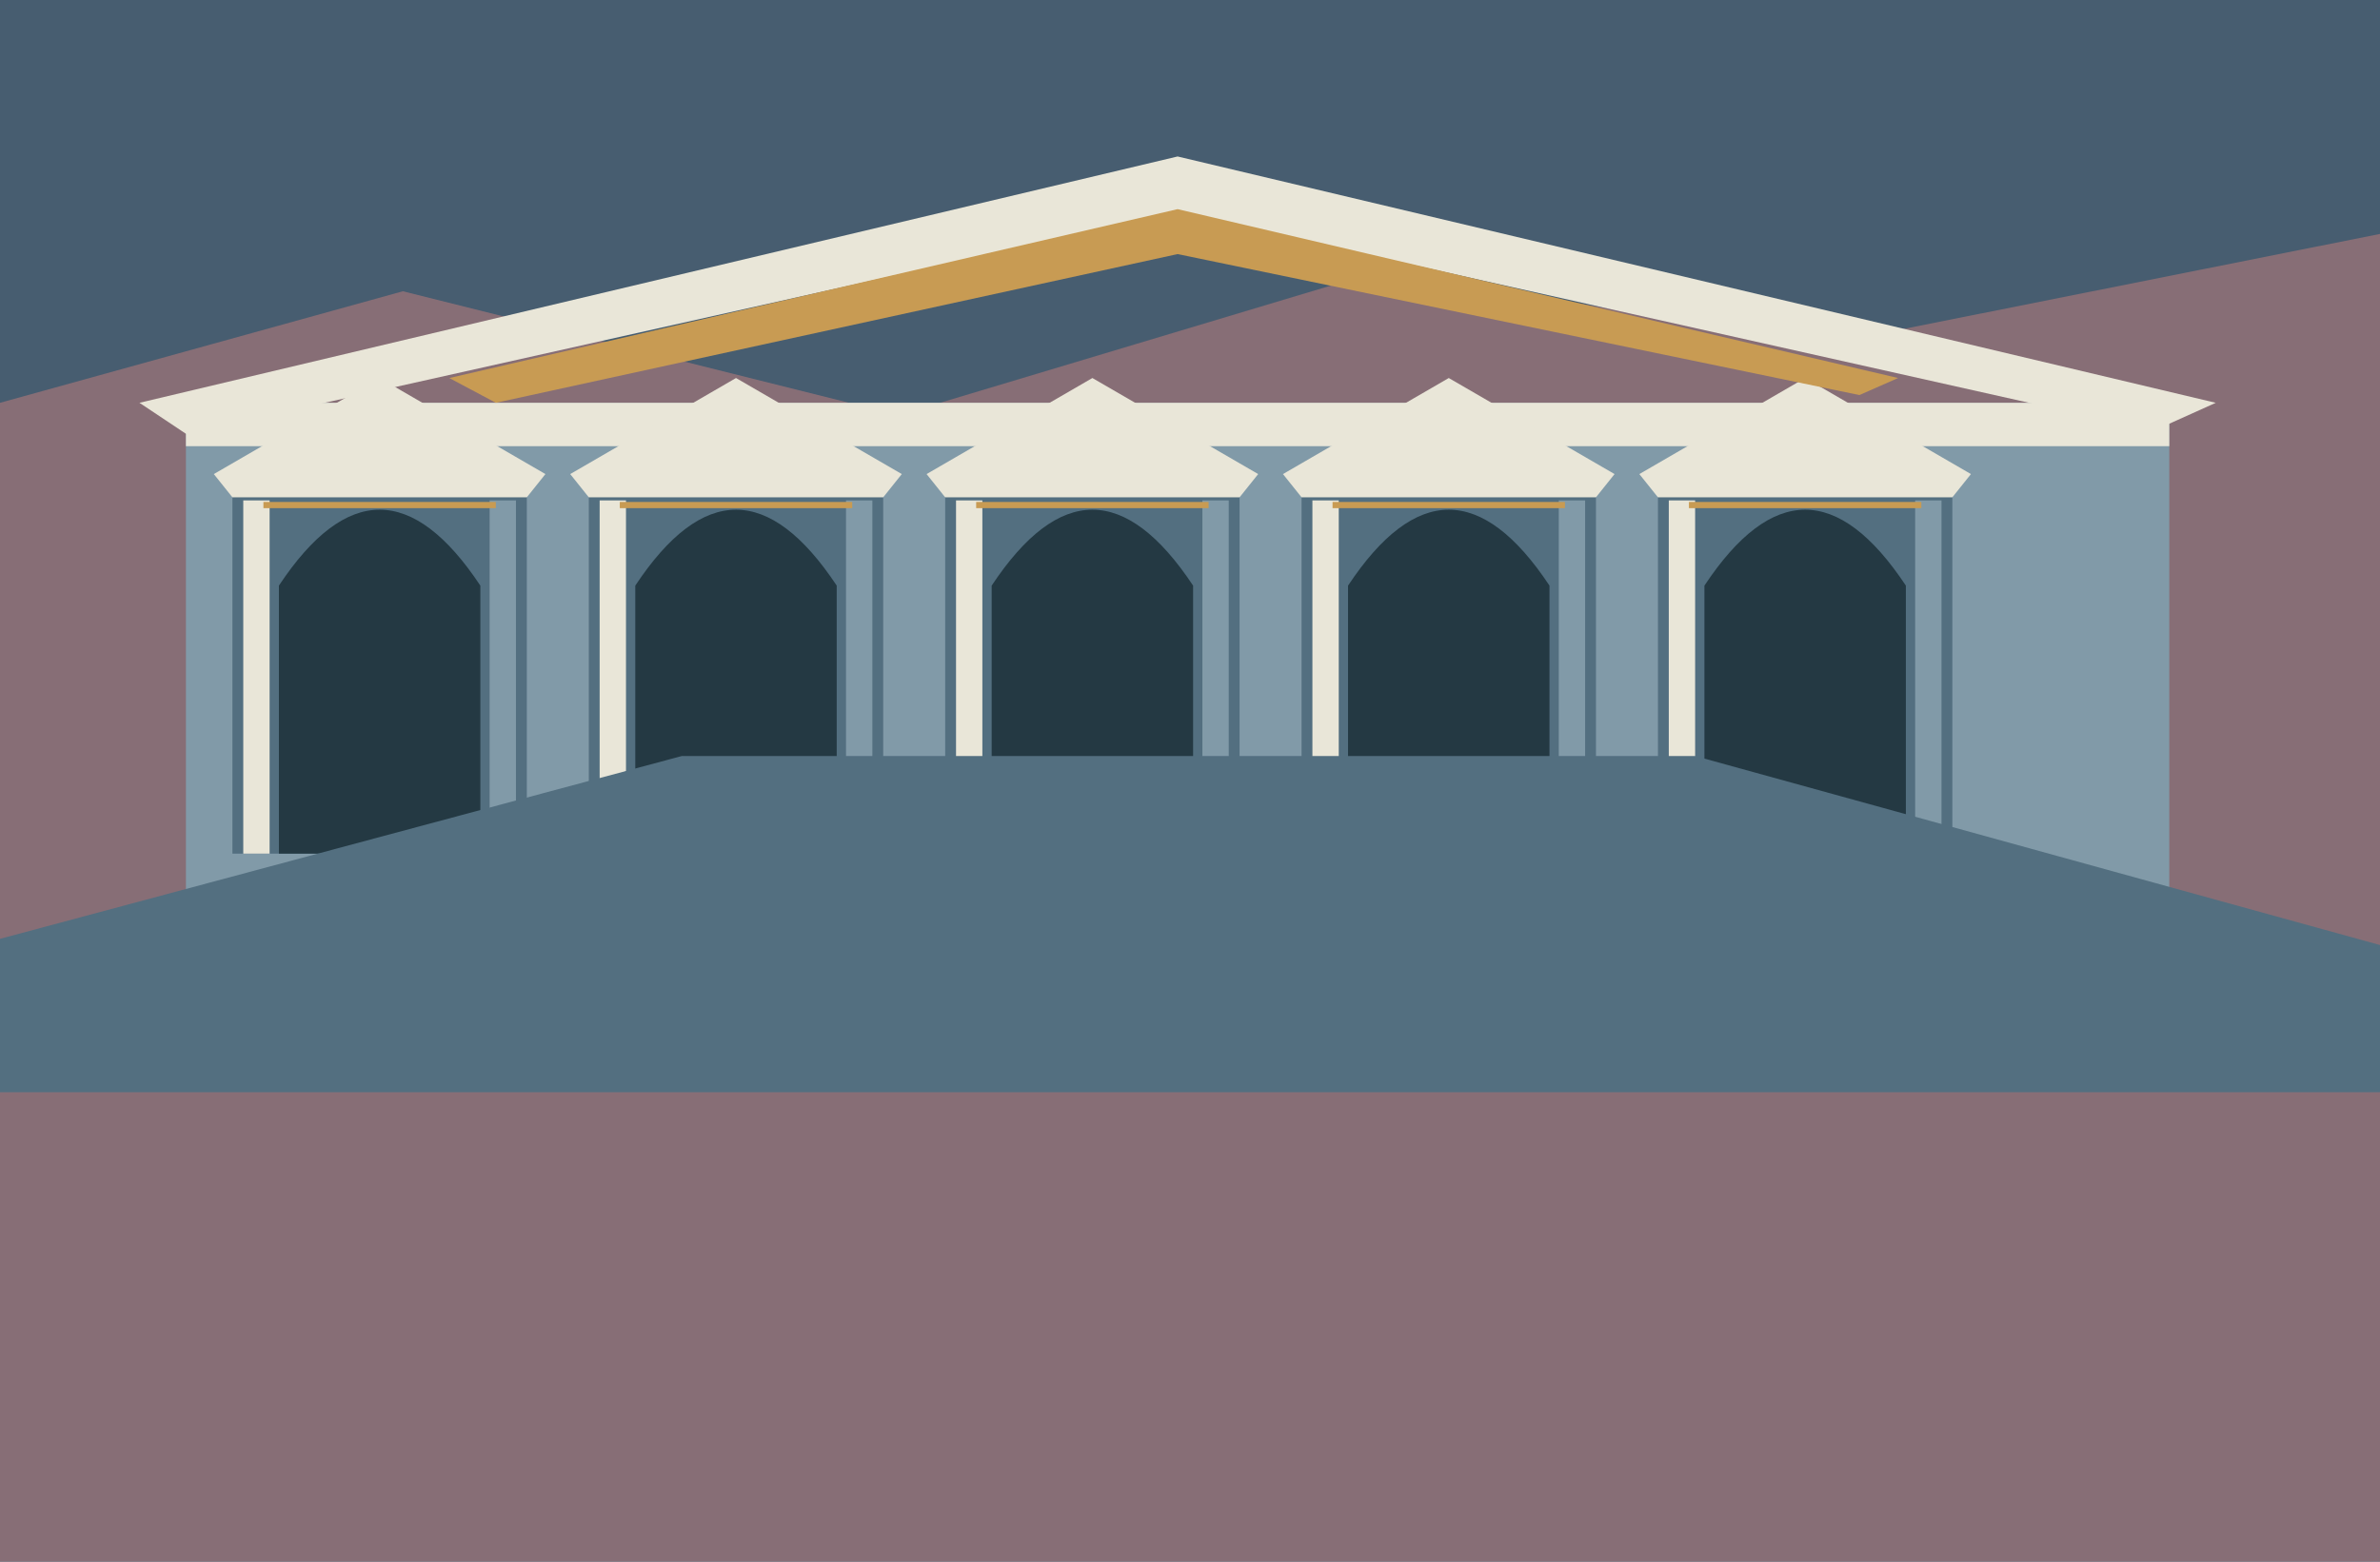
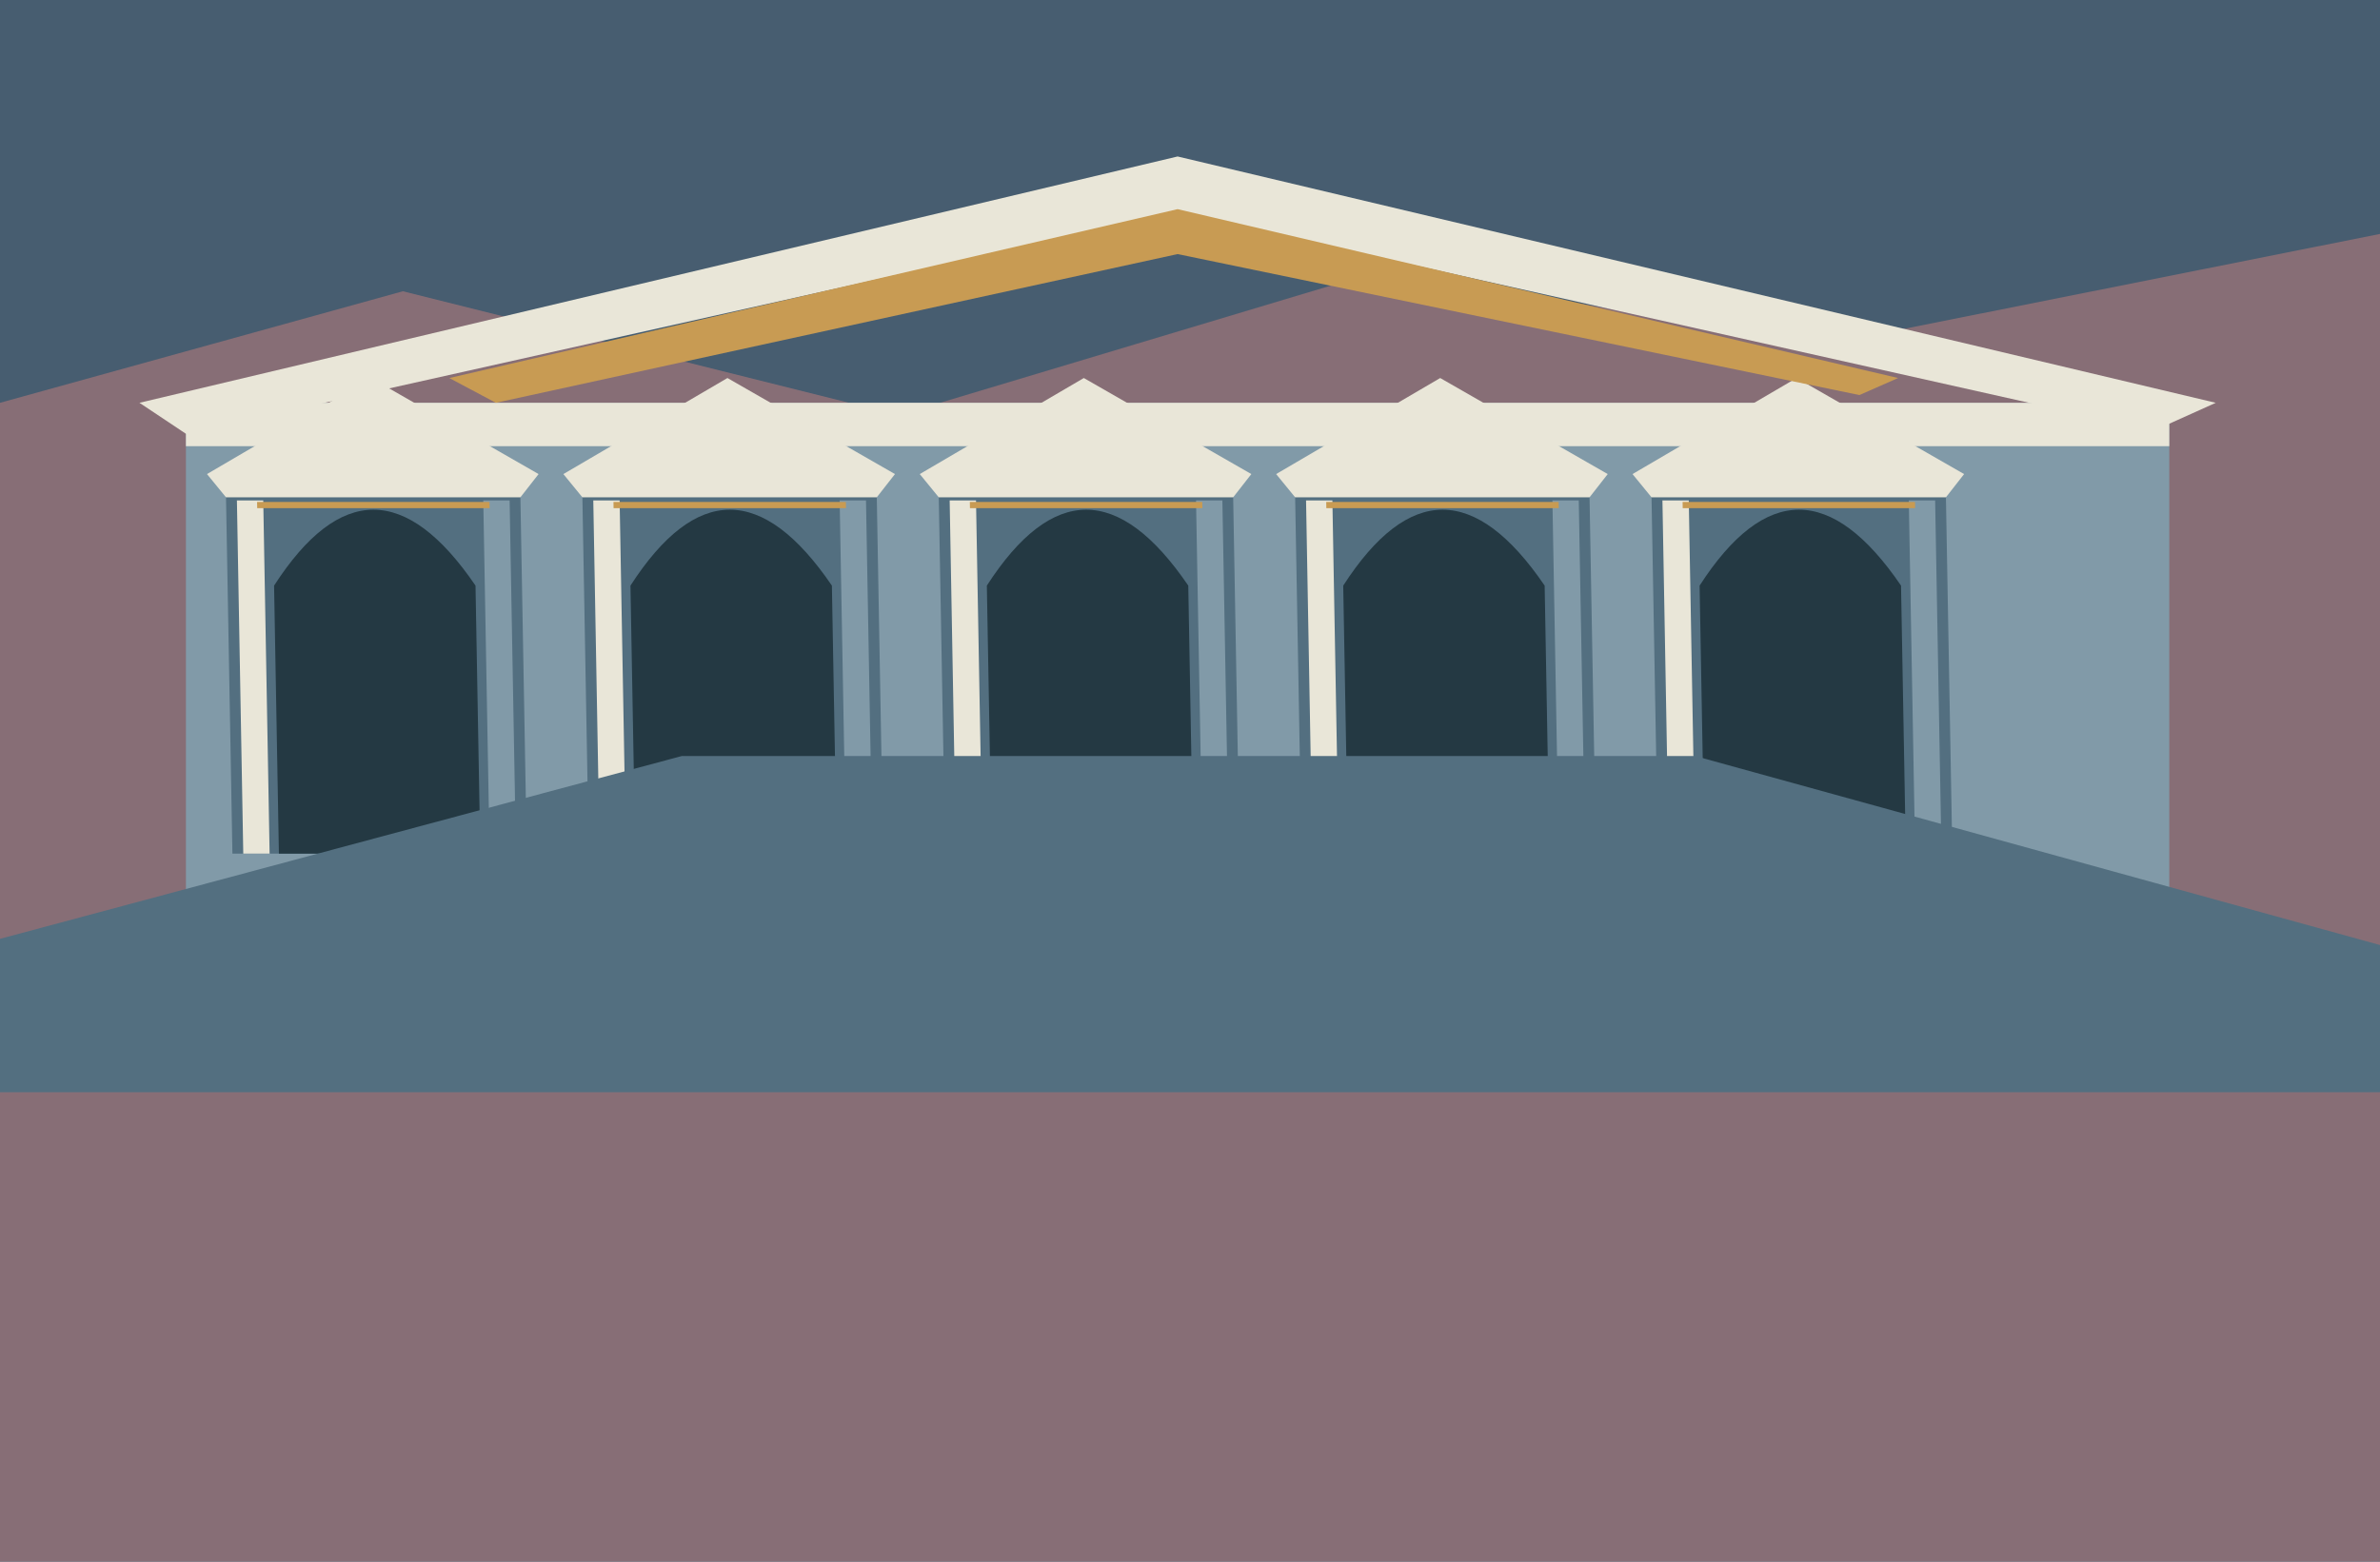
<svg xmlns="http://www.w3.org/2000/svg" width="1536" height="1008" viewBox="0 0 1536 1008">
  <path d="M0 0h1536v1008h-1536Z" fill="#475d70" />
  <polygon points="0,260 260,188 580,268 890,175 1180,222 1536,151 1536,1008 0,1008" fill="#876e76" />
  <path d="M120 260h1280v336h-1280Z" fill="#819aa8" />
  <path d="M120 260h1280v28h-1280Z" fill="#e9e6d8" />
-   <path d="M150 306h190v245h-190Z" fill="#536f80" />
-   <polygon points="138,306 245,244 352,306 340,321 150,321" fill="#e9e6d8" />
-   <path d="M180 551V378Q245.0 280 310 378V551Z" fill="#243943" />
-   <path d="M157 323h17v228h-17Z" fill="#e9e6d8" />
-   <path d="M316 323h17v228h-17Z" fill="#819aa8" />
-   <polyline points="170,326 320,326" fill="none" stroke="#c89b53" stroke-width="4" />
-   <path d="M380 306h190v245h-190Z" fill="#536f80" />
-   <polygon points="368,306 475,244 582,306 570,321 380,321" fill="#e9e6d8" />
-   <path d="M410 551V378Q475.0 280 540 378V551Z" fill="#243943" />
-   <path d="M387 323h17v228h-17Z" fill="#e9e6d8" />
-   <path d="M546 323h17v228h-17Z" fill="#819aa8" />
-   <polyline points="400,326 550,326" fill="none" stroke="#c89b53" stroke-width="4" />
-   <path d="M610 306h190v245h-190Z" fill="#536f80" />
-   <polygon points="598,306 705,244 812,306 800,321 610,321" fill="#e9e6d8" />
-   <path d="M640 551V378Q705.0 280 770 378V551Z" fill="#243943" />
-   <path d="M617 323h17v228h-17Z" fill="#e9e6d8" />
-   <path d="M776 323h17v228h-17Z" fill="#819aa8" />
-   <polyline points="630,326 780,326" fill="none" stroke="#c89b53" stroke-width="4" />
-   <path d="M840 306h190v245h-190Z" fill="#536f80" />
-   <polygon points="828,306 935,244 1042,306 1030,321 840,321" fill="#e9e6d8" />
-   <path d="M870 551V378Q935.0 280 1000 378V551Z" fill="#243943" />
-   <path d="M847 323h17v228h-17Z" fill="#e9e6d8" />
-   <path d="M1006 323h17v228h-17Z" fill="#819aa8" />
-   <polyline points="860,326 1010,326" fill="none" stroke="#c89b53" stroke-width="4" />
-   <path d="M1070 306h190v245h-190Z" fill="#536f80" />
-   <polygon points="1058,306 1165,244 1272,306 1260,321 1070,321" fill="#e9e6d8" />
-   <path d="M1100 551V378Q1165.0 280 1230 378V551Z" fill="#243943" />
-   <path d="M1077 323h17v228h-17Z" fill="#e9e6d8" />
-   <path d="M1236 323h17v228h-17Z" fill="#819aa8" />
-   <polyline points="1090,326 1240,326" fill="none" stroke="#c89b53" stroke-width="4" />
+   <g transform="matrix(1 0 0.018 1 -9.918 0)">
+     <path d="M150 306h190v245h-190Z" fill="#536f80" />
+     <polygon points="138,306 245,244 352,306 340,321 150,321" fill="#e9e6d8" />
+     <path d="M180 551V378Q245.0 280 310 378V551Z" fill="#243943" />
+     <path d="M157 323h17v228h-17Z" fill="#e9e6d8" />
+     <path d="M316 323h17v228h-17Z" fill="#819aa8" />
+     <polyline points="170,326 320,326" fill="none" stroke="#c89b53" stroke-width="4" />
+   </g>
+   <g transform="matrix(1 0 0.018 1 -9.918 0)">
+     <path d="M380 306h190v245h-190Z" fill="#536f80" />
+     <polygon points="368,306 475,244 582,306 570,321 380,321" fill="#e9e6d8" />
+     <path d="M410 551V378Q475.0 280 540 378V551Z" fill="#243943" />
+     <path d="M387 323h17v228h-17Z" fill="#e9e6d8" />
+     <path d="M546 323h17v228h-17Z" fill="#819aa8" />
+     <polyline points="400,326 550,326" fill="none" stroke="#c89b53" stroke-width="4" />
+   </g>
+   <g transform="matrix(1 0 0.018 1 -9.918 0)">
+     <path d="M610 306h190v245h-190Z" fill="#536f80" />
+     <polygon points="598,306 705,244 812,306 800,321 610,321" fill="#e9e6d8" />
+     <path d="M640 551V378Q705.0 280 770 378V551Z" fill="#243943" />
+     <path d="M617 323h17v228h-17Z" fill="#e9e6d8" />
+     <path d="M776 323h17v228h-17Z" fill="#819aa8" />
+     <polyline points="630,326 780,326" fill="none" stroke="#c89b53" stroke-width="4" />
+   </g>
+   <g transform="matrix(1 0 0.018 1 -9.918 0)">
+     <path d="M840 306h190v245h-190Z" fill="#536f80" />
+     <polygon points="828,306 935,244 1042,306 1030,321 840,321" fill="#e9e6d8" />
+     <path d="M870 551V378Q935.0 280 1000 378V551Z" fill="#243943" />
+     <path d="M847 323h17v228h-17Z" fill="#e9e6d8" />
+     <path d="M1006 323h17v228h-17Z" fill="#819aa8" />
+     <polyline points="860,326 1010,326" fill="none" stroke="#c89b53" stroke-width="4" />
+   </g>
+   <g transform="matrix(1 0 0.018 1 -9.918 0)">
+     <path d="M1070 306h190v245h-190Z" fill="#536f80" />
+     <polygon points="1058,306 1165,244 1272,306 1260,321 1070,321" fill="#e9e6d8" />
+     <path d="M1100 551V378Q1165.0 280 1230 378V551Z" fill="#243943" />
+     <path d="M1077 323h17v228h-17Z" fill="#e9e6d8" />
+     <path d="M1236 323h17v228h-17Z" fill="#819aa8" />
+     <polyline points="1090,326 1240,326" fill="none" stroke="#c89b53" stroke-width="4" />
+   </g>
  <polygon points="90,260 760,101 1430,260 1390,278 760,137 120,280" fill="#e9e6d8" />
  <polygon points="290,244 760,135 1225,244 1200,255 760,164 320,260" fill="#c89b53" />
  <polygon points="0,606 440,488 1094,488 1536,610 1536,705 0,705" fill="#536f80" />
</svg>
